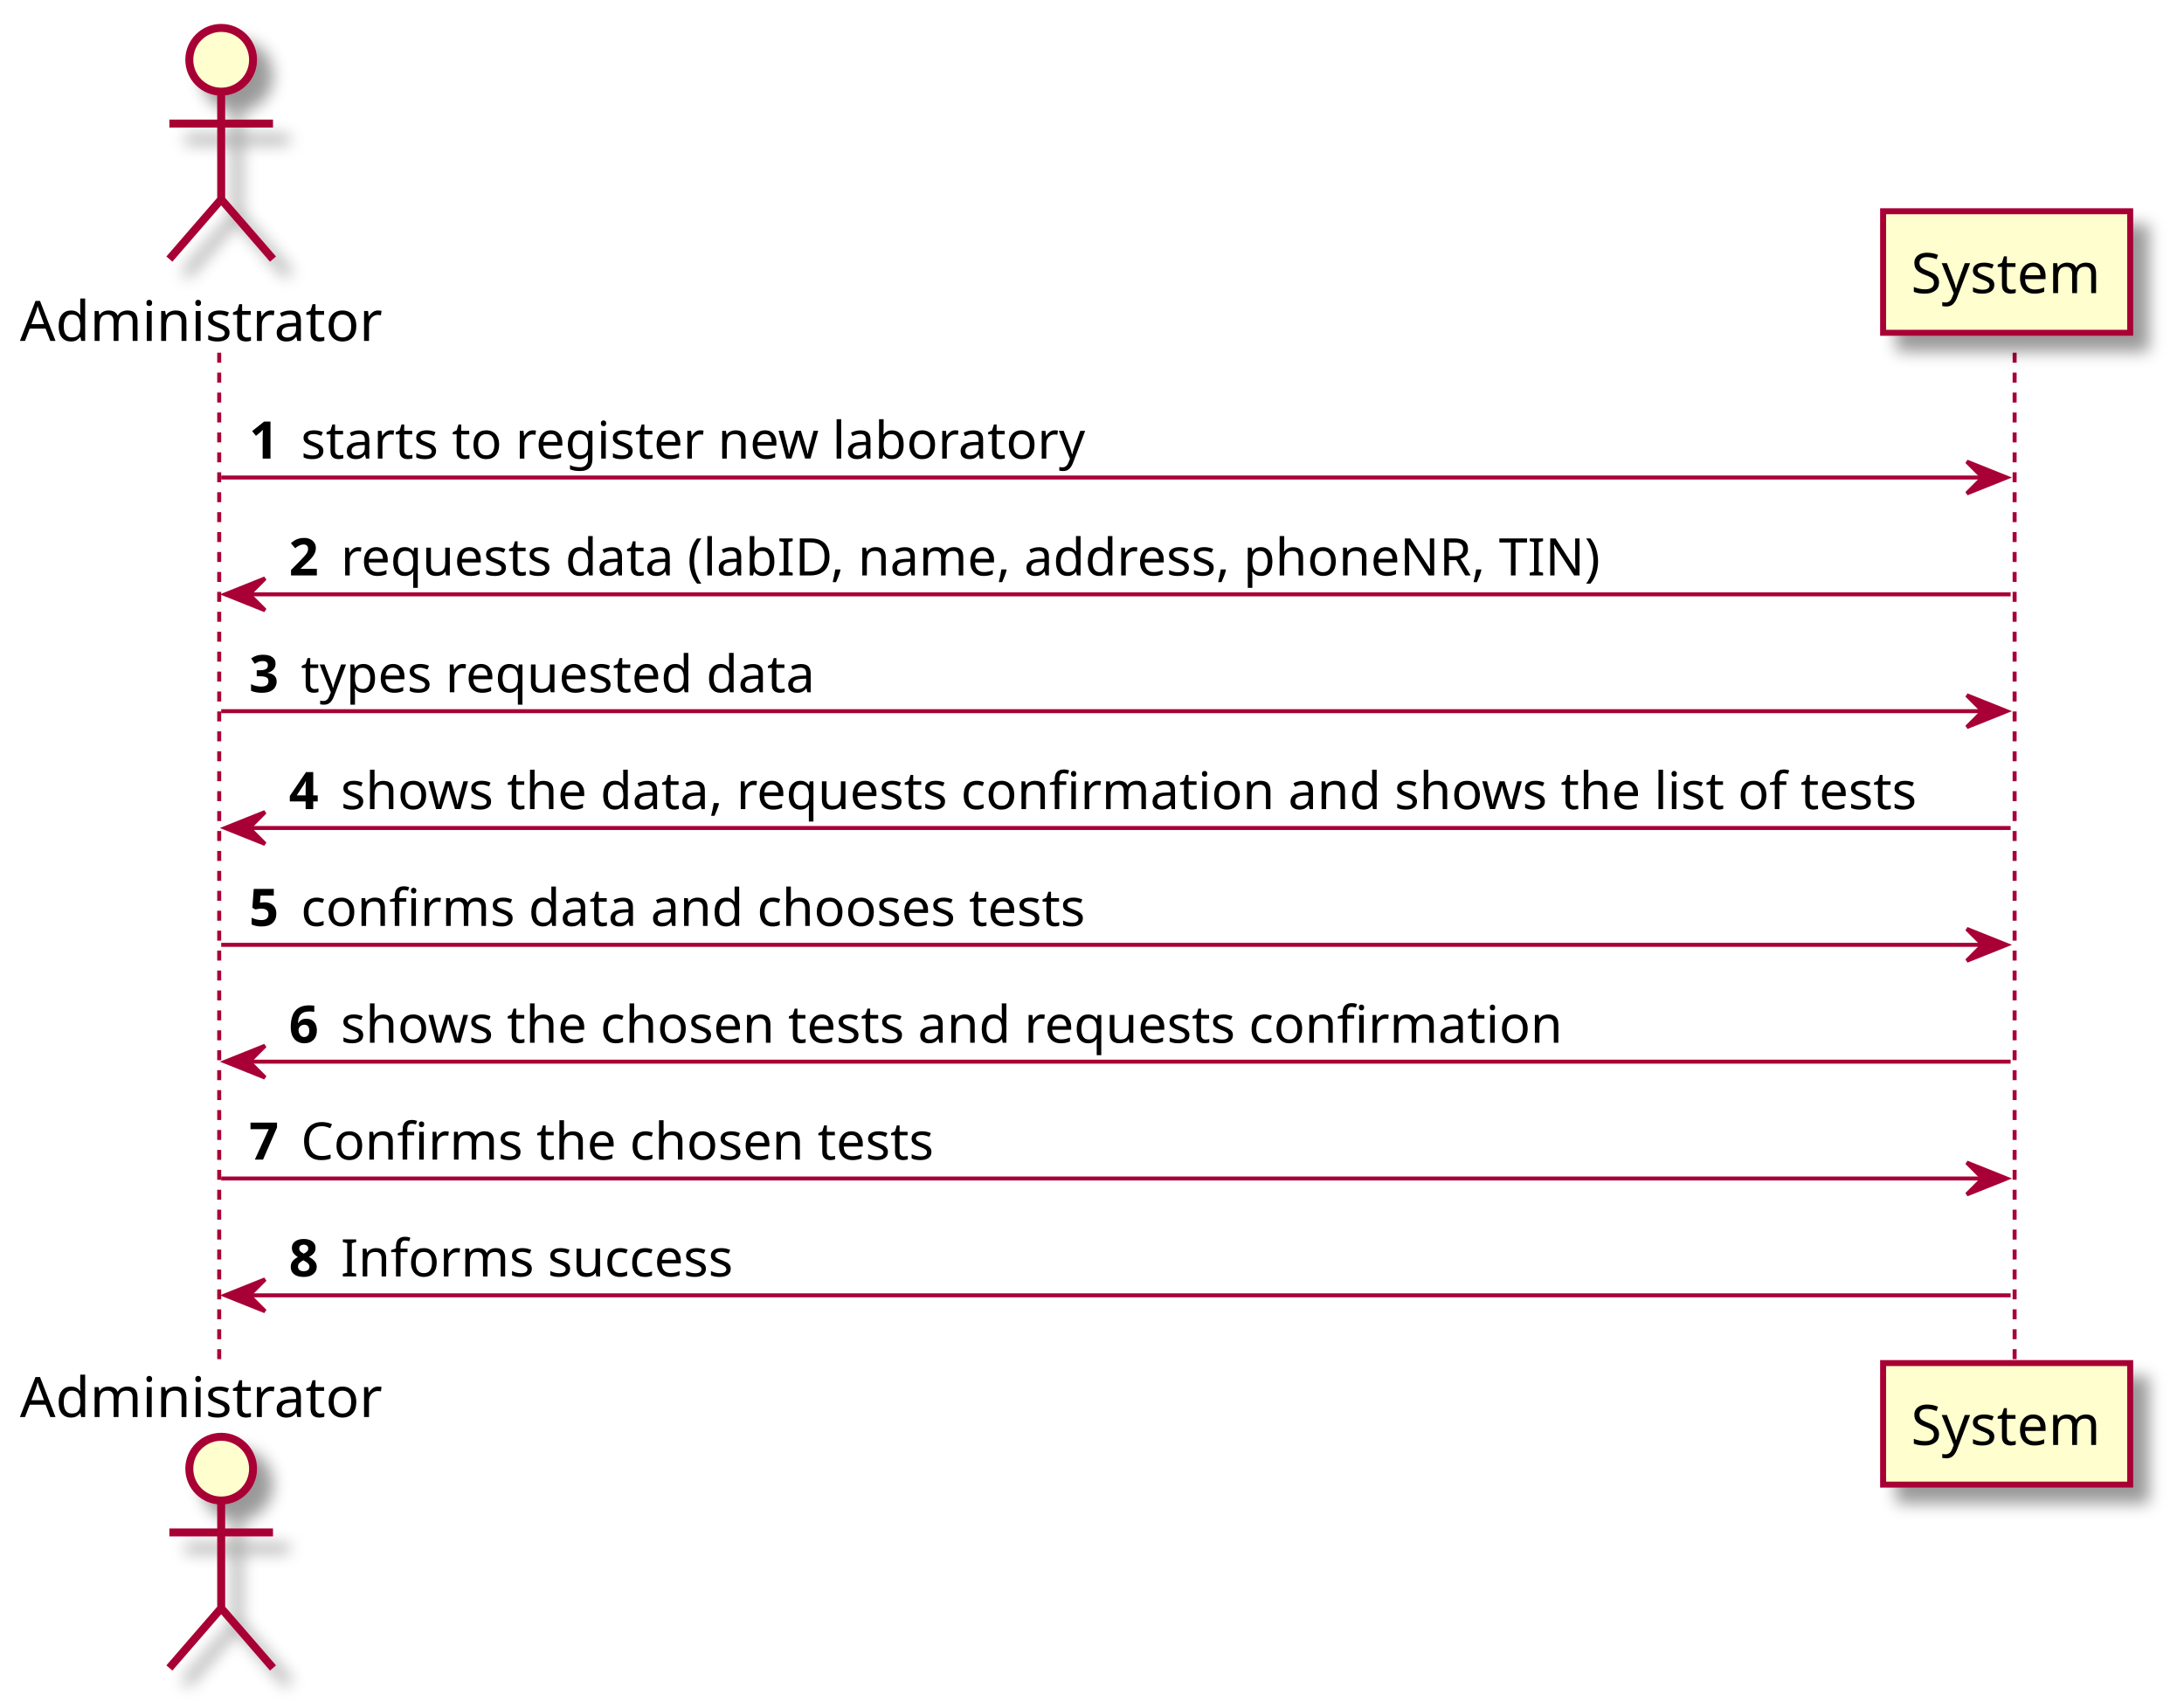
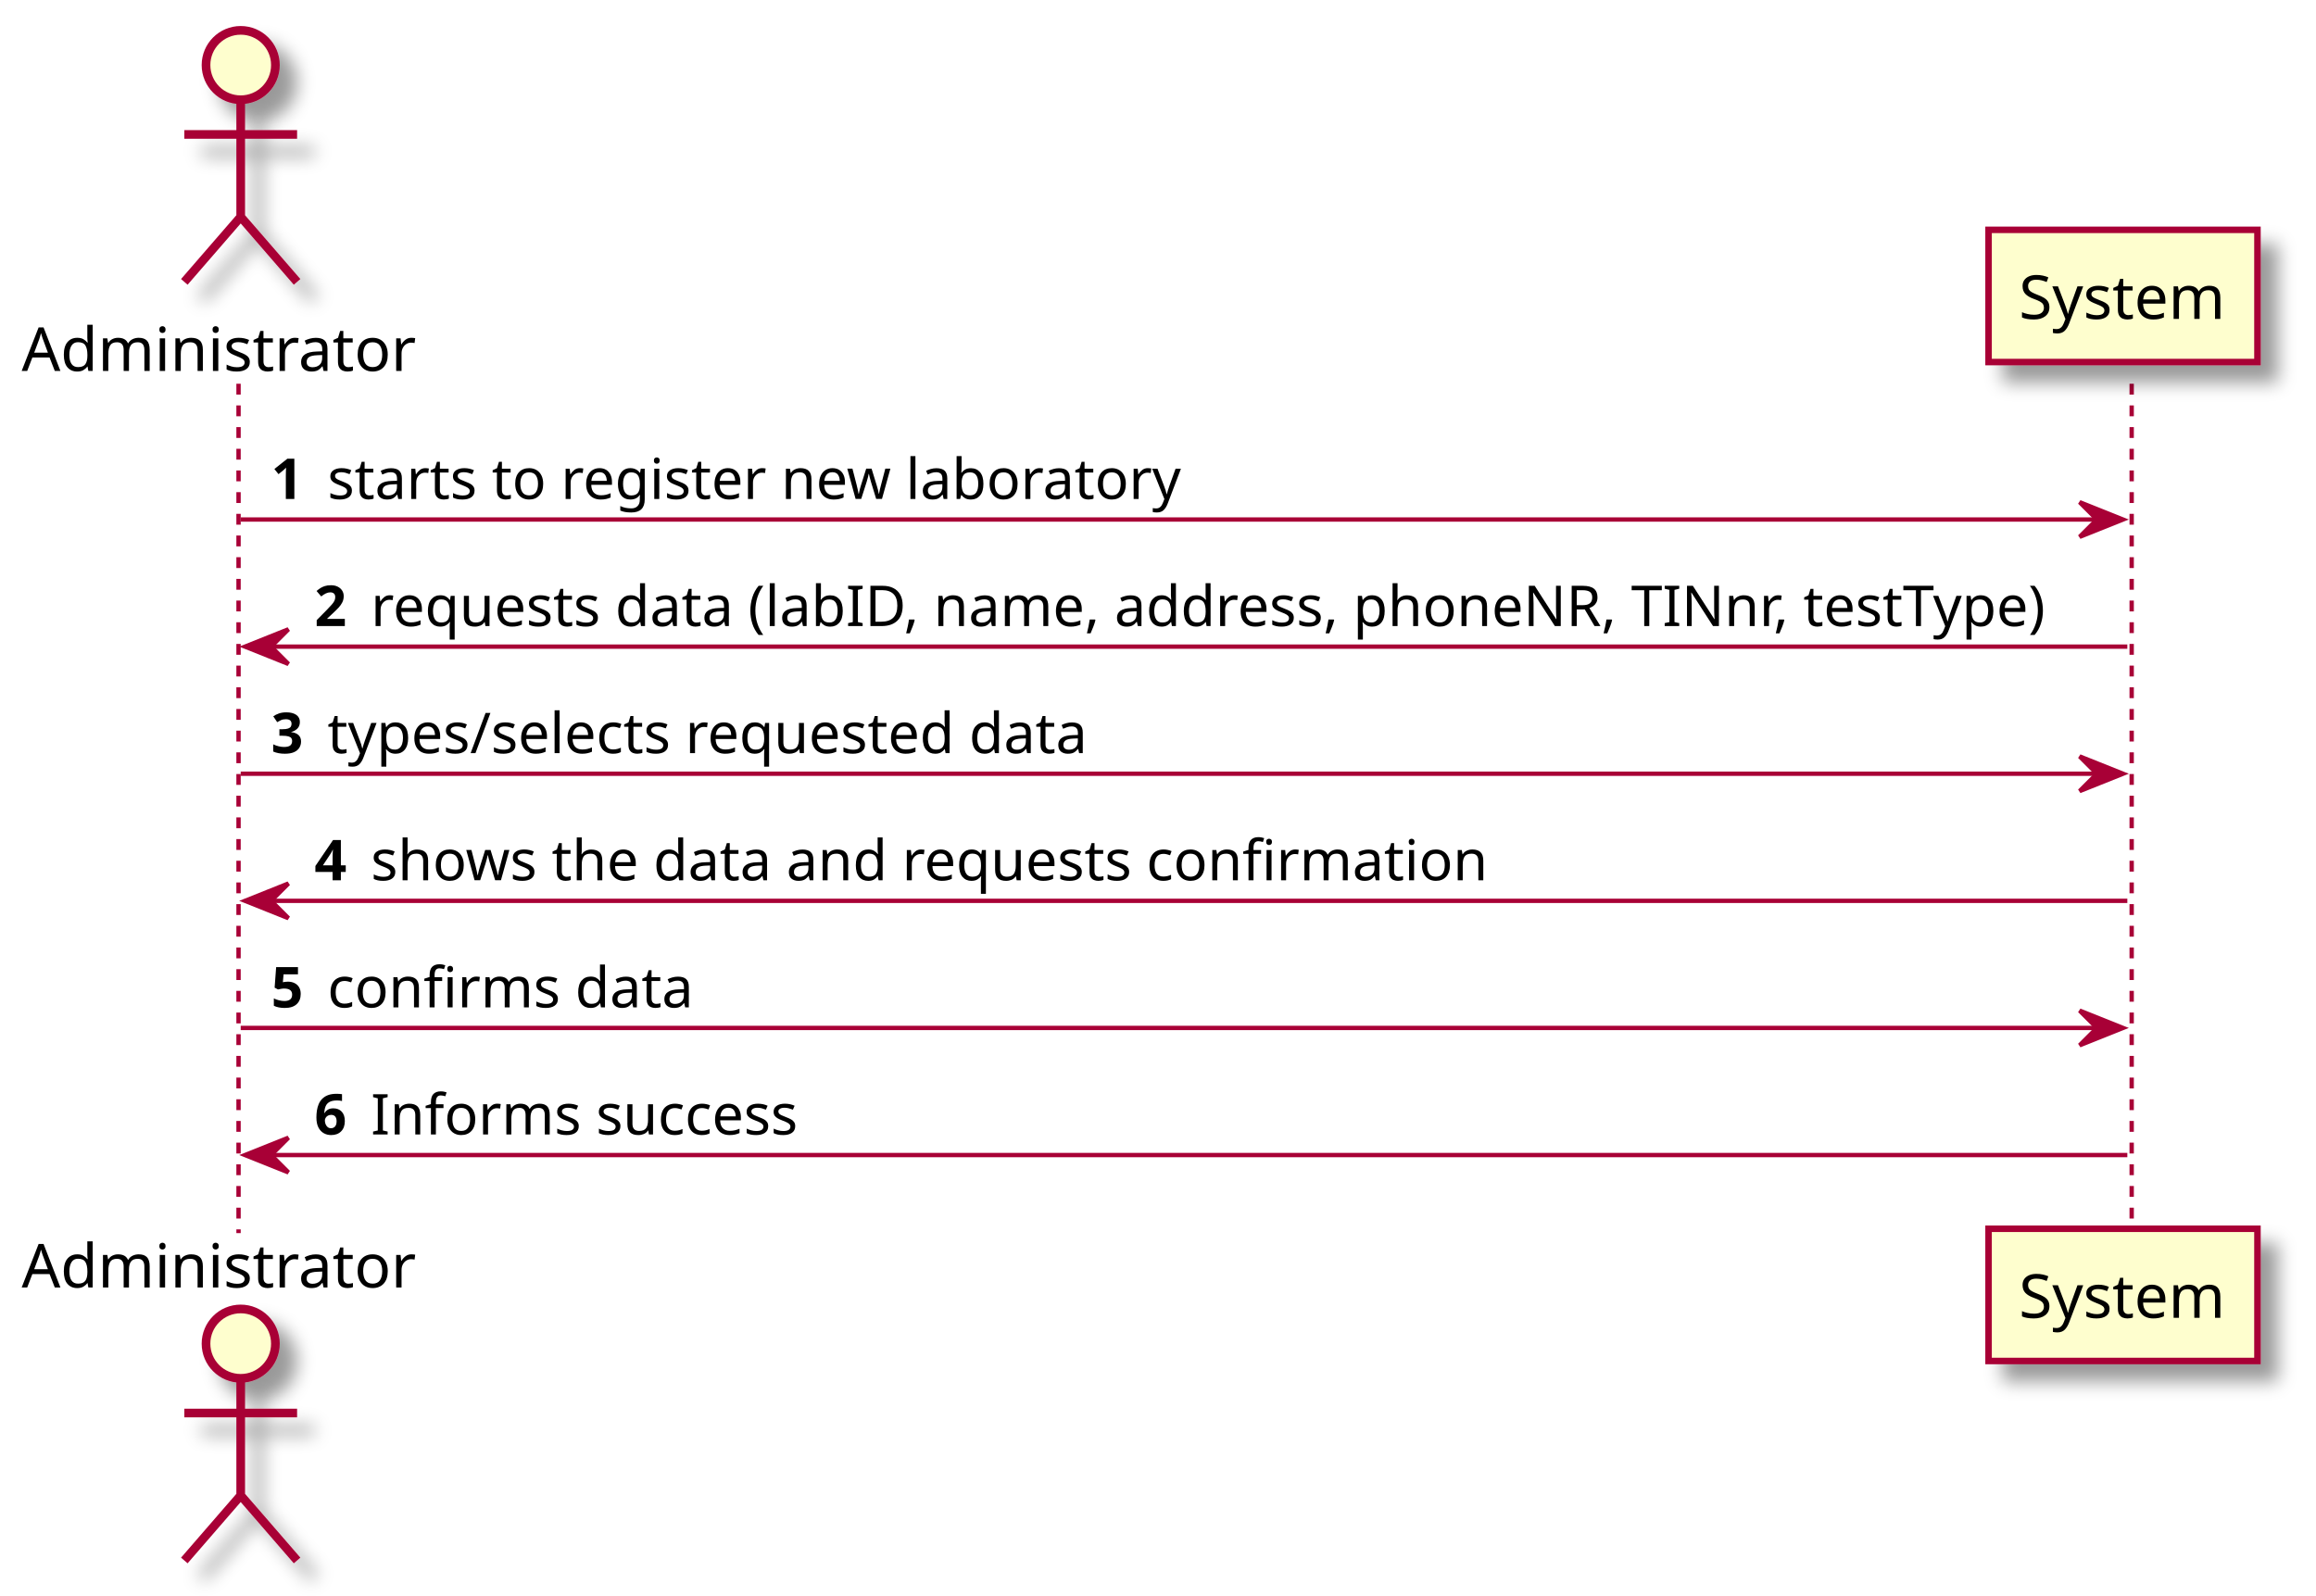
- <svg xmlns="http://www.w3.org/2000/svg" contentScriptType="application/ecmascript" contentStyleType="text/css" height="854px" preserveAspectRatio="none" style="width:1096px;height:854px;" version="1.1" viewBox="0 0 1096 854" width="1096px" zoomAndPan="magnify">
+ <svg xmlns="http://www.w3.org/2000/svg" contentScriptType="application/ecmascript" contentStyleType="text/css" height="736px" preserveAspectRatio="none" style="width:1068px;height:736px;" version="1.1" viewBox="0 0 1068 736" width="1068px" zoomAndPan="magnify">
  <defs>
-     <filter height="300%" id="fclzxtzozjyka" width="300%" x="-1" y="-1">
+     <filter height="300%" id="f2aiwe12v732c" width="300%" x="-1" y="-1">
      <feGaussianBlur result="blurOut" stdDeviation="4.0" />
      <feColorMatrix in="blurOut" result="blurOut2" type="matrix" values="0 0 0 0 0 0 0 0 0 0 0 0 0 0 0 0 0 0 .4 0" />
      <feOffset dx="8.0" dy="8.0" in="blurOut2" result="blurOut3" />
      <feBlend in="SourceGraphic" in2="blurOut3" mode="normal" />
    </filter>
  </defs>
  <g>
-     <line style="stroke:#A80036;stroke-width:2.0;stroke-dasharray:5.0,5.0;" x1="110" x2="110" y1="176.977" y2="685.945" />
-     <line style="stroke:#A80036;stroke-width:2.0;stroke-dasharray:5.0,5.0;" x1="1011" x2="1011" y1="176.977" y2="685.945" />
+     <line style="stroke:#A80036;stroke-width:2.0;stroke-dasharray:5.0,5.0;" x1="110" x2="110" y1="176.977" y2="568.703" />
+     <line style="stroke:#A80036;stroke-width:2.0;stroke-dasharray:5.0,5.0;" x1="983" x2="983" y1="176.977" y2="568.703" />
    <text fill="#000000" font-family="sans-serif" font-size="28" lengthAdjust="spacing" textLength="190" x="10" y="171.07">Administrator</text>
-     <ellipse cx="111" cy="30" fill="#FEFECE" filter="url(#fclzxtzozjyka)" rx="16" ry="16" style="stroke:#A80036;stroke-width:4.0;" />
-     <path d="M111,46 L111,100 M85,62 L137,62 M111,100 L85,130 M111,100 L137,130 " fill="none" filter="url(#fclzxtzozjyka)" style="stroke:#A80036;stroke-width:4.0;" />
-     <text fill="#000000" font-family="sans-serif" font-size="28" lengthAdjust="spacing" textLength="190" x="10" y="711.016">Administrator</text>
-     <ellipse cx="111" cy="736.922" fill="#FEFECE" filter="url(#fclzxtzozjyka)" rx="16" ry="16" style="stroke:#A80036;stroke-width:4.0;" />
-     <path d="M111,752.922 L111,806.922 M85,768.922 L137,768.922 M111,806.922 L85,836.922 M111,806.922 L137,836.922 " fill="none" filter="url(#fclzxtzozjyka)" style="stroke:#A80036;stroke-width:4.0;" />
-     <rect fill="#FEFECE" filter="url(#fclzxtzozjyka)" height="60.977" style="stroke:#A80036;stroke-width:3.0;" width="124" x="945" y="106" />
-     <text fill="#000000" font-family="sans-serif" font-size="28" lengthAdjust="spacing" textLength="96" x="959" y="147.07">System</text>
-     <rect fill="#FEFECE" filter="url(#fclzxtzozjyka)" height="60.977" style="stroke:#A80036;stroke-width:3.0;" width="124" x="945" y="683.945" />
-     <text fill="#000000" font-family="sans-serif" font-size="28" lengthAdjust="spacing" textLength="96" x="959" y="725.016">System</text>
-     <polygon fill="#A80036" points="987,231.598,1007,239.598,987,247.598,995,239.598" style="stroke:#A80036;stroke-width:2.0;" />
-     <line style="stroke:#A80036;stroke-width:2.0;" x1="111" x2="999" y1="239.598" y2="239.598" />
+     <ellipse cx="111" cy="30" fill="#FEFECE" filter="url(#f2aiwe12v732c)" rx="16" ry="16" style="stroke:#A80036;stroke-width:4.0;" />
+     <path d="M111,46 L111,100 M85,62 L137,62 M111,100 L85,130 M111,100 L137,130 " fill="none" filter="url(#f2aiwe12v732c)" style="stroke:#A80036;stroke-width:4.0;" />
+     <text fill="#000000" font-family="sans-serif" font-size="28" lengthAdjust="spacing" textLength="190" x="10" y="593.773">Administrator</text>
+     <ellipse cx="111" cy="619.68" fill="#FEFECE" filter="url(#f2aiwe12v732c)" rx="16" ry="16" style="stroke:#A80036;stroke-width:4.0;" />
+     <path d="M111,635.68 L111,689.68 M85,651.68 L137,651.68 M111,689.68 L85,719.68 M111,689.68 L137,719.68 " fill="none" filter="url(#f2aiwe12v732c)" style="stroke:#A80036;stroke-width:4.0;" />
+     <rect fill="#FEFECE" filter="url(#f2aiwe12v732c)" height="60.977" style="stroke:#A80036;stroke-width:3.0;" width="124" x="917" y="106" />
+     <text fill="#000000" font-family="sans-serif" font-size="28" lengthAdjust="spacing" textLength="96" x="931" y="147.07">System</text>
+     <rect fill="#FEFECE" filter="url(#f2aiwe12v732c)" height="60.977" style="stroke:#A80036;stroke-width:3.0;" width="124" x="917" y="566.703" />
+     <text fill="#000000" font-family="sans-serif" font-size="28" lengthAdjust="spacing" textLength="96" x="931" y="607.773">System</text>
+     <polygon fill="#A80036" points="959,231.598,979,239.598,959,247.598,967,239.598" style="stroke:#A80036;stroke-width:2.0;" />
+     <line style="stroke:#A80036;stroke-width:2.0;" x1="111" x2="971" y1="239.598" y2="239.598" />
    <text fill="#000000" font-family="sans-serif" font-size="26" font-weight="bold" lengthAdjust="spacing" textLength="18" x="125" y="230.113">1</text>
    <text fill="#000000" font-family="sans-serif" font-size="26" lengthAdjust="spacing" textLength="404" x="151" y="230.113">starts to register new laboratory</text>
    <polygon fill="#A80036" points="133,290.219,113,298.219,133,306.219,125,298.219" style="stroke:#A80036;stroke-width:2.0;" />
-     <line style="stroke:#A80036;stroke-width:2.0;" x1="121" x2="1009" y1="298.219" y2="298.219" />
+     <line style="stroke:#A80036;stroke-width:2.0;" x1="121" x2="981" y1="298.219" y2="298.219" />
    <text fill="#000000" font-family="sans-serif" font-size="26" font-weight="bold" lengthAdjust="spacing" textLength="18" x="145" y="288.734">2</text>
-     <text fill="#000000" font-family="sans-serif" font-size="26" lengthAdjust="spacing" textLength="648" x="171" y="288.734">requests data (labID, name, address, phoneNR, TIN)</text>
-     <polygon fill="#A80036" points="987,348.84,1007,356.84,987,364.84,995,356.84" style="stroke:#A80036;stroke-width:2.0;" />
-     <line style="stroke:#A80036;stroke-width:2.0;" x1="111" x2="999" y1="356.84" y2="356.84" />
+     <text fill="#000000" font-family="sans-serif" font-size="26" lengthAdjust="spacing" textLength="798" x="171" y="288.734">requests data (labID, name, address, phoneNR, TINnr, testType)</text>
+     <polygon fill="#A80036" points="959,348.84,979,356.84,959,364.84,967,356.84" style="stroke:#A80036;stroke-width:2.0;" />
+     <line style="stroke:#A80036;stroke-width:2.0;" x1="111" x2="971" y1="356.84" y2="356.84" />
    <text fill="#000000" font-family="sans-serif" font-size="26" font-weight="bold" lengthAdjust="spacing" textLength="18" x="125" y="347.356">3</text>
-     <text fill="#000000" font-family="sans-serif" font-size="26" lengthAdjust="spacing" textLength="262" x="151" y="347.356">types requested data</text>
+     <text fill="#000000" font-family="sans-serif" font-size="26" lengthAdjust="spacing" textLength="364" x="151" y="347.356">types/selects requested data</text>
    <polygon fill="#A80036" points="133,407.461,113,415.461,133,423.461,125,415.461" style="stroke:#A80036;stroke-width:2.0;" />
-     <line style="stroke:#A80036;stroke-width:2.0;" x1="121" x2="1009" y1="415.461" y2="415.461" />
+     <line style="stroke:#A80036;stroke-width:2.0;" x1="121" x2="981" y1="415.461" y2="415.461" />
    <text fill="#000000" font-family="sans-serif" font-size="26" font-weight="bold" lengthAdjust="spacing" textLength="18" x="145" y="405.977">4</text>
-     <text fill="#000000" font-family="sans-serif" font-size="26" lengthAdjust="spacing" textLength="826" x="171" y="405.977">shows the data, requests confirmation and shows the list of tests</text>
-     <polygon fill="#A80036" points="987,466.082,1007,474.082,987,482.082,995,474.082" style="stroke:#A80036;stroke-width:2.0;" />
-     <line style="stroke:#A80036;stroke-width:2.0;" x1="111" x2="999" y1="474.082" y2="474.082" />
+     <text fill="#000000" font-family="sans-serif" font-size="26" lengthAdjust="spacing" textLength="530" x="171" y="405.977">shows the data and requests confirmation</text>
+     <polygon fill="#A80036" points="959,466.082,979,474.082,959,482.082,967,474.082" style="stroke:#A80036;stroke-width:2.0;" />
+     <line style="stroke:#A80036;stroke-width:2.0;" x1="111" x2="971" y1="474.082" y2="474.082" />
    <text fill="#000000" font-family="sans-serif" font-size="26" font-weight="bold" lengthAdjust="spacing" textLength="18" x="125" y="464.598">5</text>
-     <text fill="#000000" font-family="sans-serif" font-size="26" lengthAdjust="spacing" textLength="410" x="151" y="464.598">confirms data and chooses tests</text>
+     <text fill="#000000" font-family="sans-serif" font-size="26" lengthAdjust="spacing" textLength="174" x="151" y="464.598">confirms data</text>
    <polygon fill="#A80036" points="133,524.703,113,532.703,133,540.703,125,532.703" style="stroke:#A80036;stroke-width:2.0;" />
-     <line style="stroke:#A80036;stroke-width:2.0;" x1="121" x2="1009" y1="532.703" y2="532.703" />
+     <line style="stroke:#A80036;stroke-width:2.0;" x1="121" x2="981" y1="532.703" y2="532.703" />
    <text fill="#000000" font-family="sans-serif" font-size="26" font-weight="bold" lengthAdjust="spacing" textLength="18" x="145" y="523.219">6</text>
-     <text fill="#000000" font-family="sans-serif" font-size="26" lengthAdjust="spacing" textLength="636" x="171" y="523.219">shows the chosen tests and requests confirmation</text>
-     <polygon fill="#A80036" points="987,583.324,1007,591.324,987,599.324,995,591.324" style="stroke:#A80036;stroke-width:2.0;" />
-     <line style="stroke:#A80036;stroke-width:2.0;" x1="111" x2="999" y1="591.324" y2="591.324" />
-     <text fill="#000000" font-family="sans-serif" font-size="26" font-weight="bold" lengthAdjust="spacing" textLength="18" x="125" y="581.84">7</text>
-     <text fill="#000000" font-family="sans-serif" font-size="26" lengthAdjust="spacing" textLength="332" x="151" y="581.84">Confirms the chosen tests</text>
-     <polygon fill="#A80036" points="133,641.945,113,649.945,133,657.945,125,649.945" style="stroke:#A80036;stroke-width:2.0;" />
-     <line style="stroke:#A80036;stroke-width:2.0;" x1="121" x2="1009" y1="649.945" y2="649.945" />
-     <text fill="#000000" font-family="sans-serif" font-size="26" font-weight="bold" lengthAdjust="spacing" textLength="18" x="145" y="640.461">8</text>
-     <text fill="#000000" font-family="sans-serif" font-size="26" lengthAdjust="spacing" textLength="206" x="171" y="640.461">Informs success</text>
+     <text fill="#000000" font-family="sans-serif" font-size="26" lengthAdjust="spacing" textLength="206" x="171" y="523.219">Informs success</text>
  </g>
</svg>
